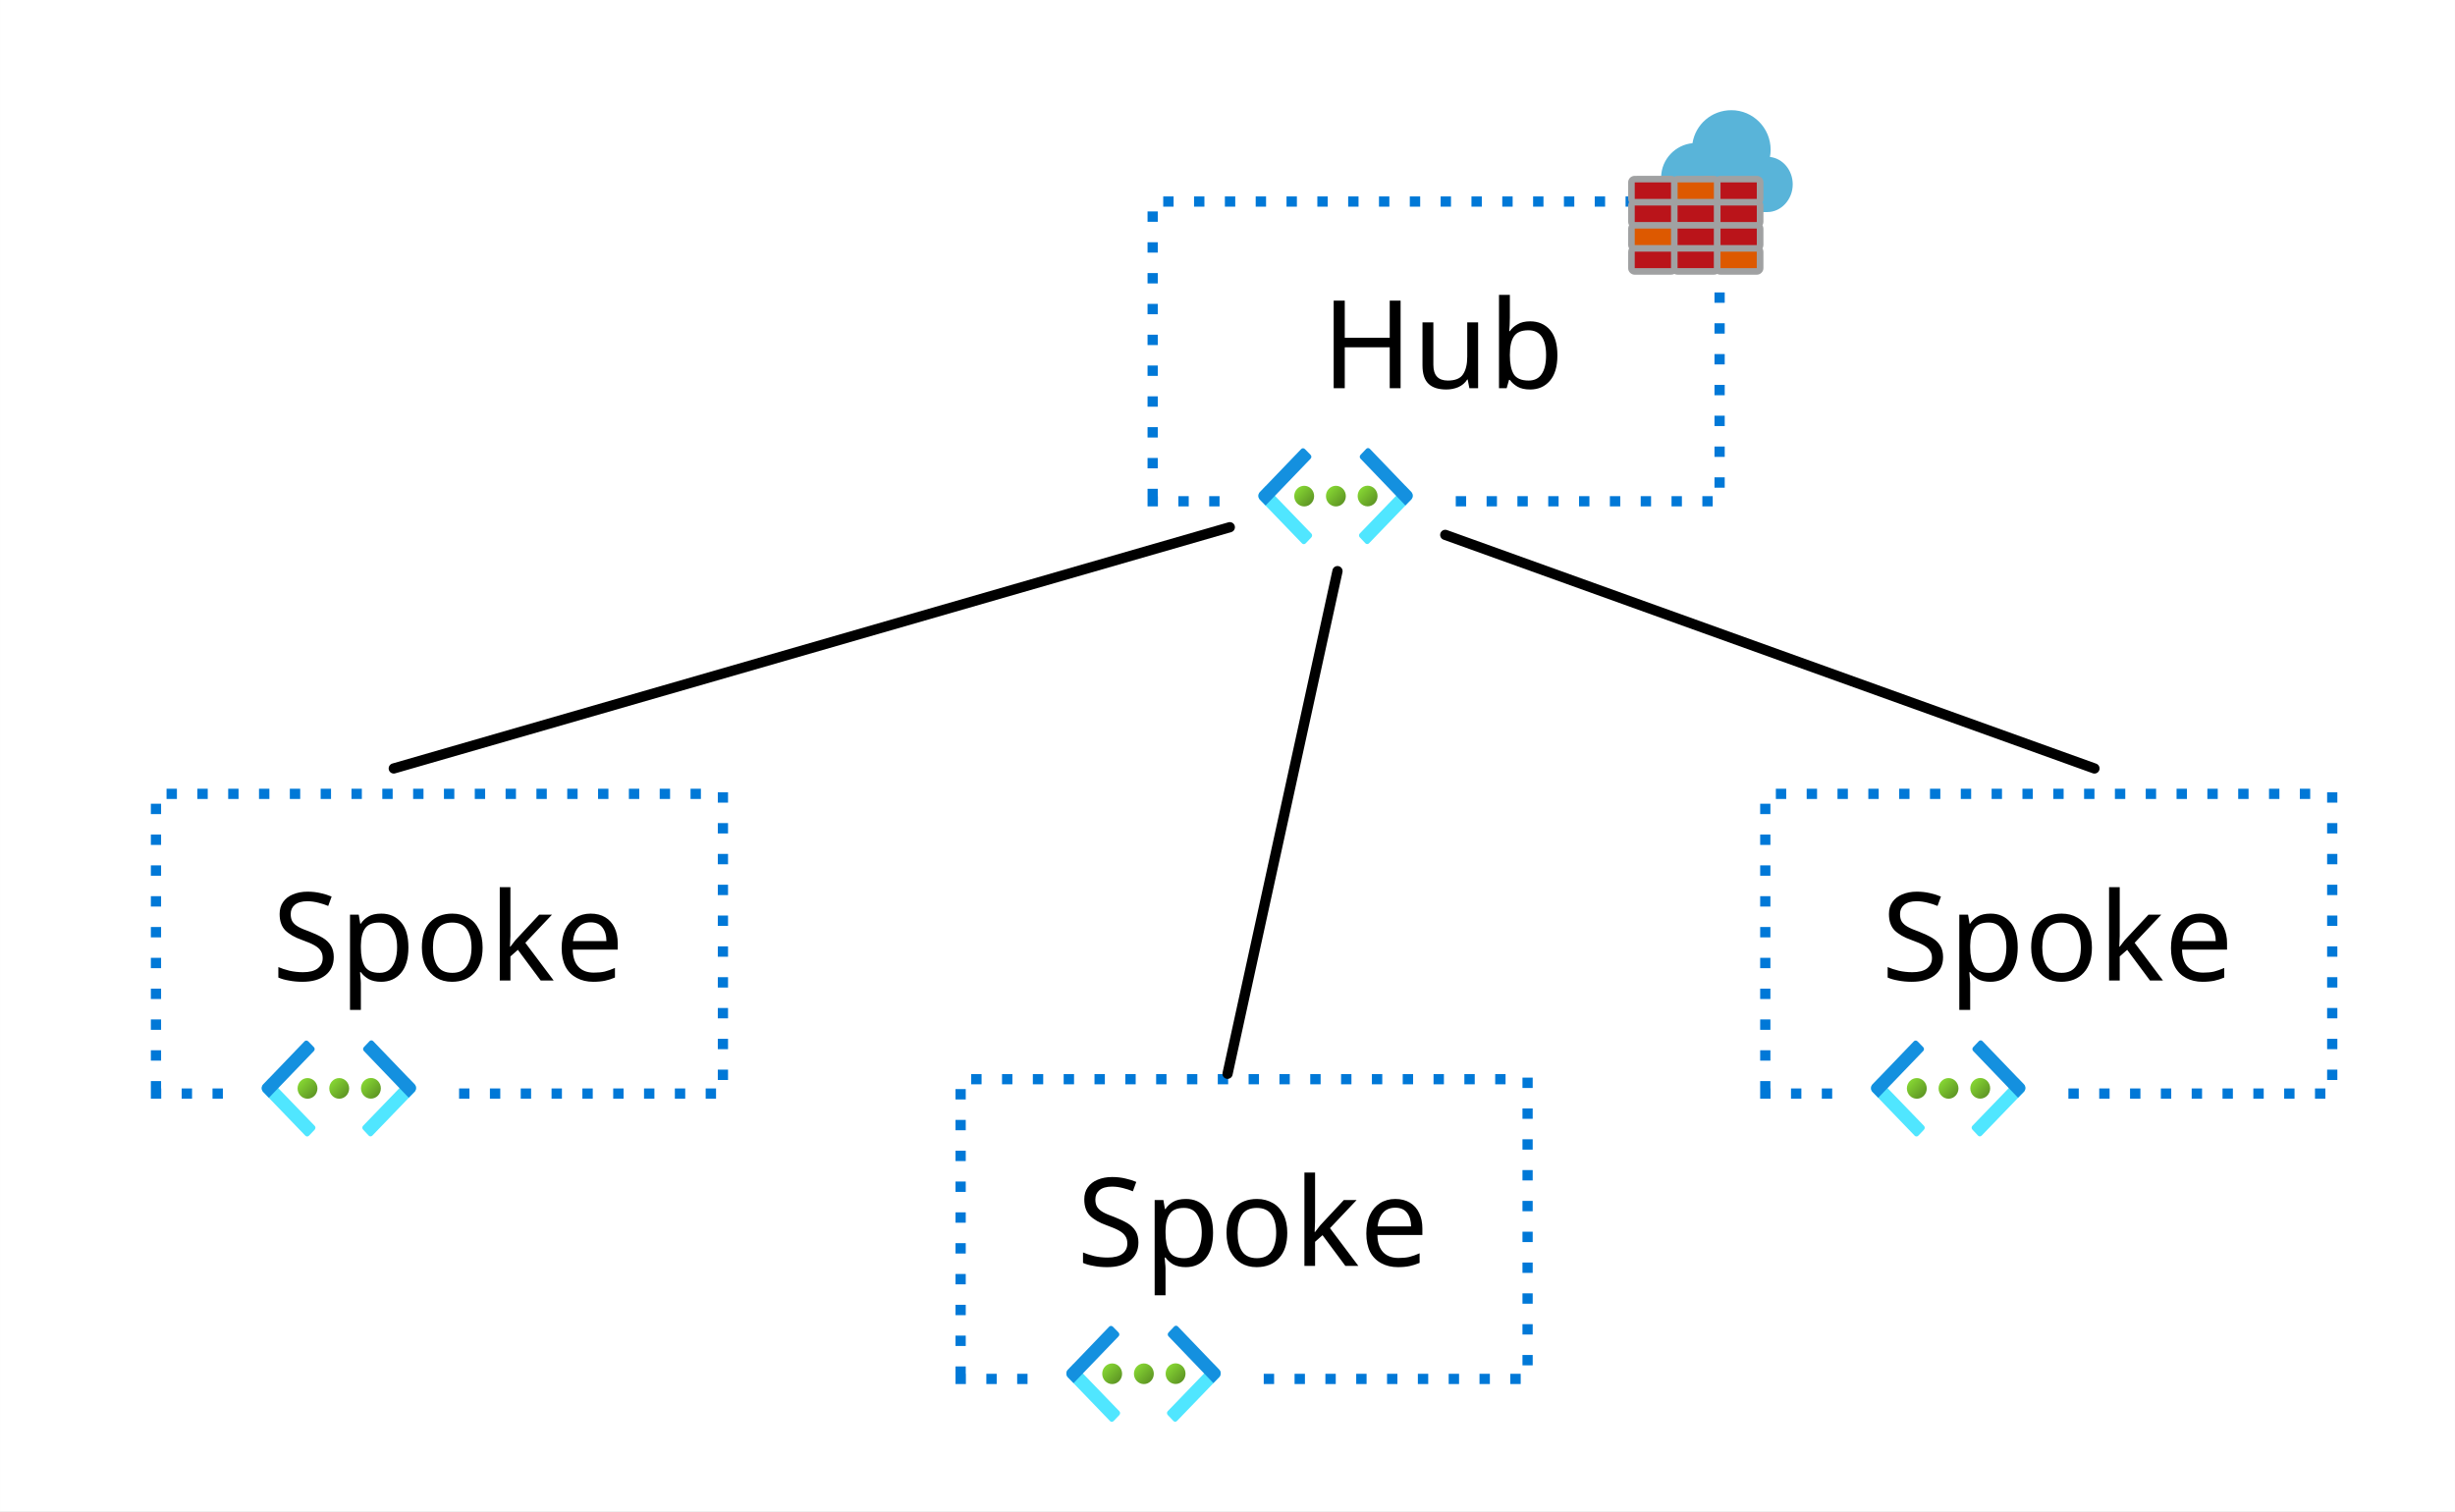
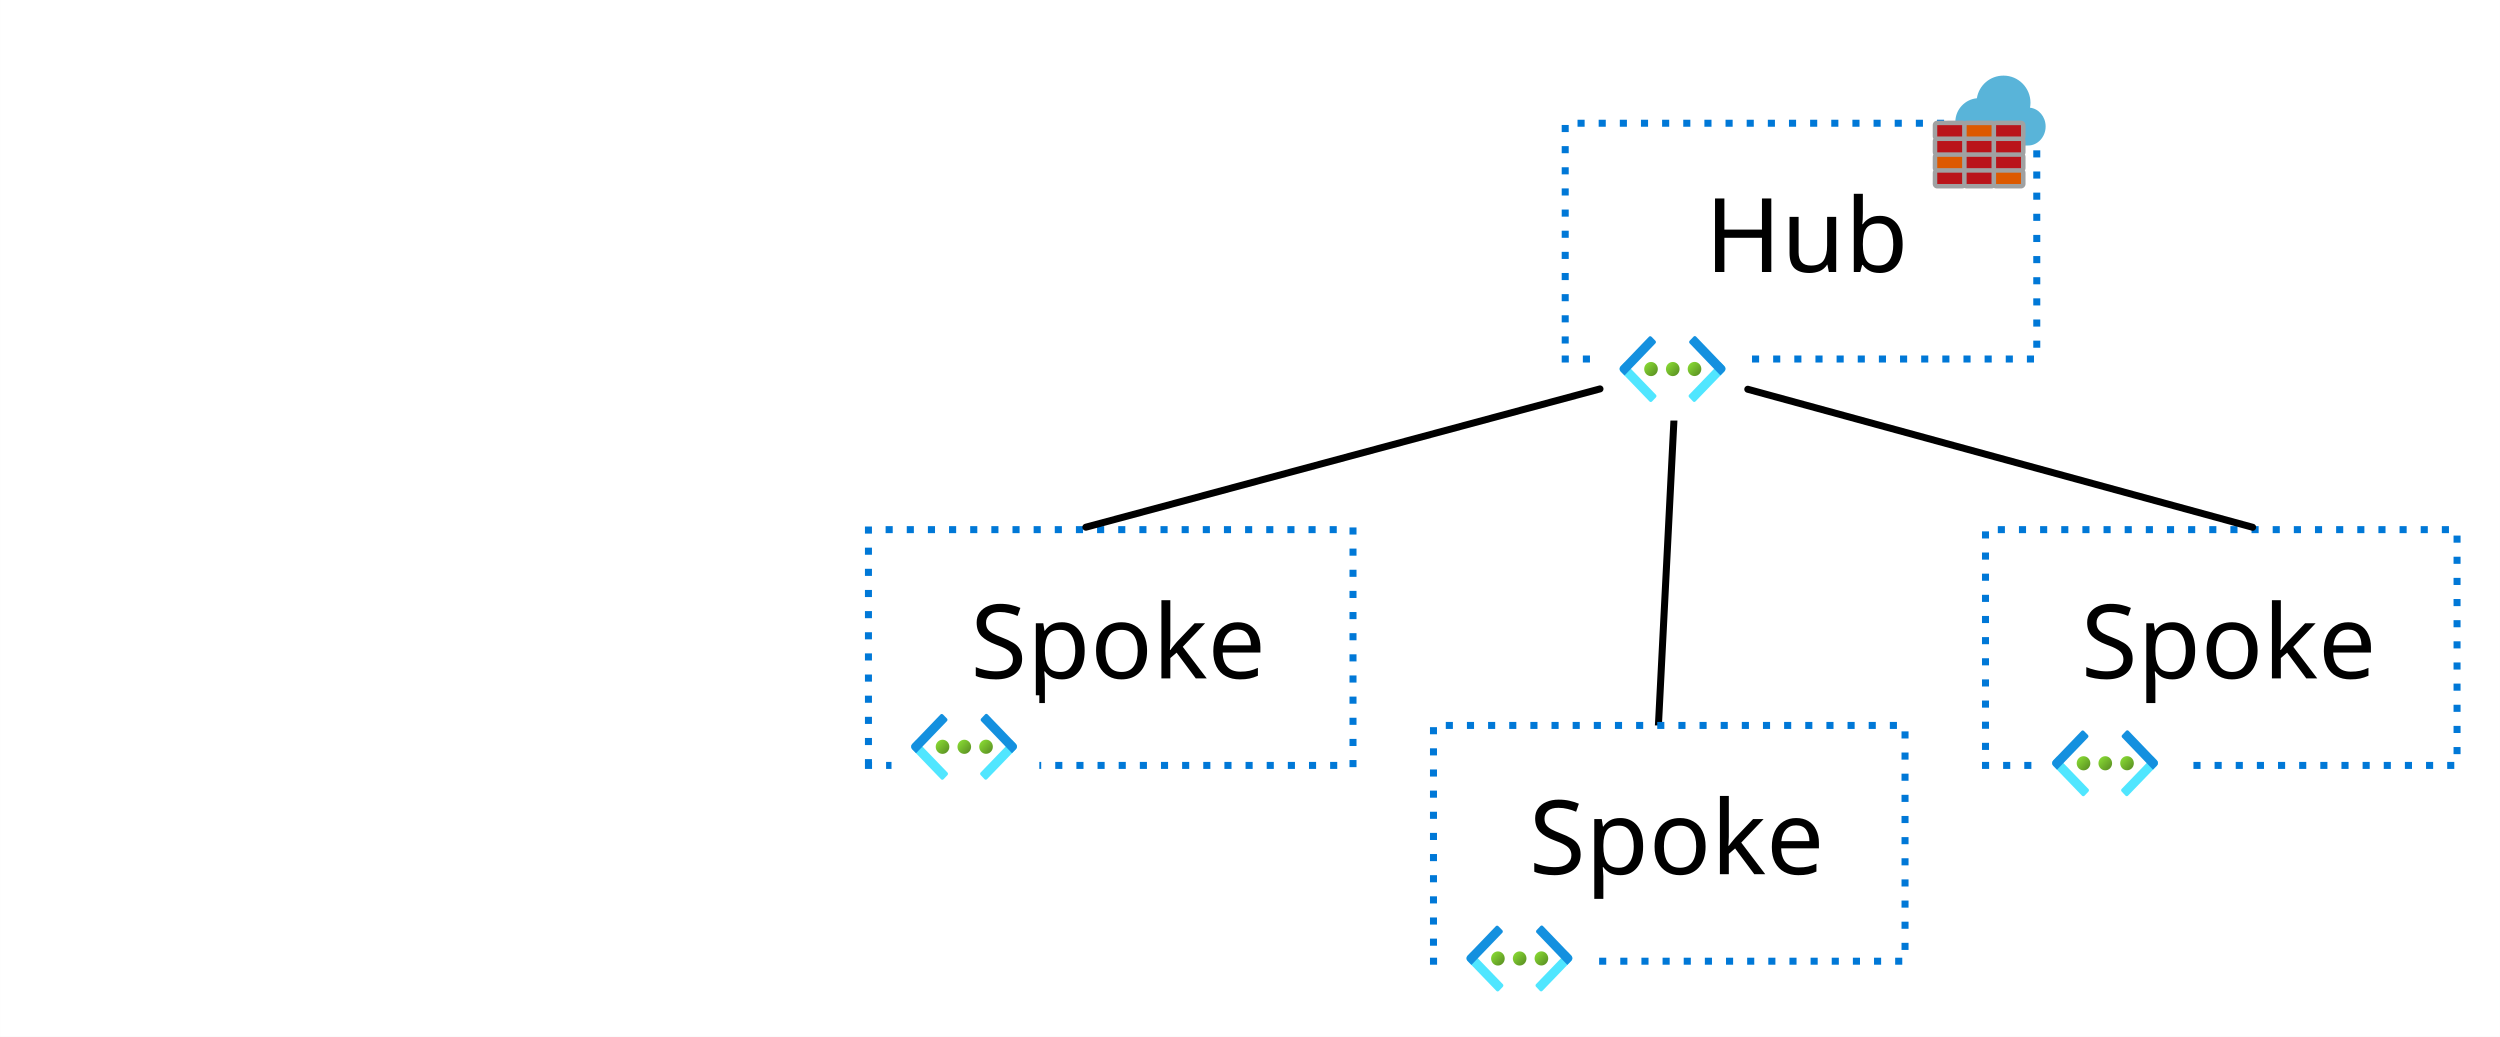
- <svg xmlns="http://www.w3.org/2000/svg" width="2.5in" height="1.539in" viewBox="0 0 180 110.812" xml:space="preserve" color-interpolation-filters="sRGB" class="st16">
+ <svg xmlns="http://www.w3.org/2000/svg" width="3.711in" height="1.539in" viewBox="0 0 267.187 110.812" xml:space="preserve" color-interpolation-filters="sRGB" class="st16">
  <style type="text/css">
	
		.st1 {fill:#ffffff;stroke:none;stroke-linecap:round;stroke-linejoin:round;stroke-width:0.75}
- 		.st2 {fill:none;stroke:#0078d7;stroke-dasharray:0.01,2.25;stroke-width:0.75}
- 		.st3 {fill:#ffffff;stroke:none;stroke-linecap:butt;stroke-width:7.2}
- 		.st4 {fill:#000000;font-family:Segoe UI;font-size:0.75em}
- 		.st5 {fill:#59b4d9;stroke:none;stroke-linecap:butt;stroke-width:1}
- 		.st6 {fill:#a0a1a2;stroke:none;stroke-linecap:butt;stroke-width:1}
- 		.st7 {fill:#dd5900;stroke:none;stroke-linecap:butt;stroke-width:1}
- 		.st8 {fill:#ba141a;stroke:none;stroke-linecap:butt;stroke-width:1}
- 		.st9 {fill:#ffffff;stroke:none;stroke-linecap:round;stroke-linejoin:round;stroke-width:0.24}
- 		.st10 {fill:url(#grad0-32);stroke:none;stroke-linecap:butt;stroke-width:0.75}
- 		.st11 {fill:url(#grad0-36);stroke:none;stroke-linecap:butt;stroke-width:0.75}
- 		.st12 {fill:#50e6ff;stroke:none;stroke-linecap:butt;stroke-width:0.75}
- 		.st13 {fill:#1490df;stroke:none;stroke-linecap:butt;stroke-width:0.75}
- 		.st14 {stroke:#0070c0;stroke-linecap:round;stroke-linejoin:round;stroke-width:0.25}
- 		.st15 {stroke:#000000;stroke-linecap:round;stroke-linejoin:round;stroke-width:0.75}
+ 		.st2 {stroke:#000000;stroke-linecap:round;stroke-linejoin:round;stroke-width:0.75}
+ 		.st3 {fill:none;stroke:#0078d7;stroke-dasharray:0.01,2.25;stroke-width:0.75}
+ 		.st4 {fill:#ffffff;stroke:none;stroke-linecap:butt;stroke-width:7.2}
+ 		.st5 {fill:#000000;font-family:Segoe UI;font-size:0.917em}
+ 		.st6 {fill:#59b4d9;stroke:none;stroke-linecap:butt;stroke-width:1}
+ 		.st7 {fill:#a0a1a2;stroke:none;stroke-linecap:butt;stroke-width:1}
+ 		.st8 {fill:#dd5900;stroke:none;stroke-linecap:butt;stroke-width:1}
+ 		.st9 {fill:#ba141a;stroke:none;stroke-linecap:butt;stroke-width:1}
+ 		.st10 {fill:#ffffff;stroke:none;stroke-linecap:round;stroke-linejoin:round;stroke-width:0.24}
+ 		.st11 {fill:url(#grad0-42);stroke:none;stroke-linecap:butt;stroke-width:0.75}
+ 		.st12 {fill:url(#grad0-46);stroke:none;stroke-linecap:butt;stroke-width:0.75}
+ 		.st13 {fill:#50e6ff;stroke:none;stroke-linecap:butt;stroke-width:0.75}
+ 		.st14 {fill:#1490df;stroke:none;stroke-linecap:butt;stroke-width:0.75}
+ 		.st15 {fill:#ffffff;stroke:#0078d7;stroke-dasharray:0.01,2.25;stroke-width:0.75}
		.st16 {fill:none;fill-rule:evenodd;font-size:12px;overflow:visible;stroke-linecap:square;stroke-miterlimit:3}
	
	</style>
  <defs id="Patterns_And_Gradients">
-     <linearGradient id="grad0-32" x1="0" y1="0" x2="1" y2="0" gradientTransform="rotate(44.92 0.5 0.5)">
+     <linearGradient id="grad0-42" x1="0" y1="0" x2="1" y2="0" gradientTransform="rotate(44.92 0.5 0.5)">
      <stop offset="0" stop-color="#86d633" stop-opacity="1" />
      <stop offset="1" stop-color="#5e9624" stop-opacity="1" />
    </linearGradient>
-     <linearGradient id="grad0-36" x1="0" y1="0" x2="1" y2="0" gradientTransform="rotate(45.17522 0.5 0.5)">
+     <linearGradient id="grad0-46" x1="0" y1="0" x2="1" y2="0" gradientTransform="rotate(45.17522 0.5 0.5)">
      <stop offset="0" stop-color="#86d633" stop-opacity="1" />
      <stop offset="1" stop-color="#5e9624" stop-opacity="1" />
    </linearGradient>
  </defs>
  <g>
    <g id="shape1000-1">
-       <rect x="0" y="0" width="180" height="110.812" class="st1" />
+       <rect x="0" y="0" width="267.187" height="110.812" class="st1" />
    </g>
  </g>
  <g>
-     <g id="group1000-3" transform="translate(84.5122,-74.0491)">
-       <g id="shape1001-4">
-         <path d="M0 110.81 L41.57 110.81 L41.57 88.83 L0 88.83 L0 110.81 Z" class="st2" />
-         <rect x="12.397" y="94.423" width="16.774" height="10.8" class="st3" />
-         <text x="12.4" y="102.52" class="st4">Hub</text>
-       </g>
-       <g id="group1002-8" transform="translate(34.8633,-16.6148)">
-         <g id="shape1003-9" transform="translate(2.41845,-4.59505)">
-           <path d="M2.3 105.76 C2.52 104.38 3.7 103.34 5.15 103.34 C6.75 103.34 8.03 104.65 8.03 106.24 C8.03 106.44 8.01          106.6 7.98 106.77 C8.92 106.87 9.65 107.74 9.65 108.78 C9.65 109.89 8.8 110.81 7.79 110.81 L2.47          110.81 C1.11 110.81 0 109.65 0 108.25 C0.02 106.94 1.04 105.88 2.3 105.76 Z" class="st5" />
-         </g>
-         <g id="shape1004-11">
-           <path d="M9.92 104.04 C9.92 103.77 9.7 103.56 9.43 103.56 L6.77 103.56 C6.68 103.56 6.6 103.58 6.53 103.62 a0.478          0.478 -180 0 0 -0.242 -0.067 L3.63 103.56 C3.54 103.56 3.46 103.58 3.39 103.62 a0.478          0.478 -180 0 0 -0.242 -0.067 L0.48 103.56 C0.22 103.56 0 103.77 0 104.04 L0 105.25 C0          105.34 0.03 105.42 0.07 105.49 a0.478 0.478 -180 0 0 -0.067 0.242 L0 106.94 C0 107.03          0.03 107.11 0.07 107.18 a0.478 0.478 -180 0 0 -0.067 0.242 L0 108.64 C0 108.72 0.03          108.81 0.07 108.88 a0.478 0.478 -180 0 0 -0.067 0.242 L0 110.33 C0 110.59 0.22 110.81          0.48 110.81 L3.14 110.81 C3.23 110.81 3.31 110.79 3.39 110.75 C3.46 110.79 3.54 110.81 3.63 110.81          L6.29 110.81 C6.38 110.81 6.46 110.79 6.53 110.75 C6.6 110.79 6.68 110.81 6.77 110.81 L9.43 110.81          C9.7 110.81 9.92 110.59 9.92 110.33 L9.92 109.12 C9.92 109.03 9.89 108.95 9.85 108.88 C9.89 108.81          9.92 108.72 9.92 108.64 L9.92 107.43 C9.92 107.34 9.89 107.26 9.85 107.18 C9.89 107.11 9.92 107.03          9.92 106.94 L9.92 105.73 C9.92 105.65 9.89 105.56 9.85 105.49 C9.89 105.42 9.92 105.34 9.92 105.25          L9.92 104.04 Z" class="st6" />
-         </g>
-         <g id="shape1005-13" transform="translate(3.62767,-5.56243)">
-           <rect x="0" y="109.603" width="2.66" height="1.209" class="st7" />
-         </g>
-         <g id="shape1006-15" transform="translate(0.48369,-3.86952)">
-           <path d="M6.29 107.91 L8.95 107.91 L8.95 109.12 L6.29 109.12 L6.29 107.91 ZM0 107.91 L2.66 107.91 L2.66 109.12          L0 109.12 L0 107.91 ZM3.14 109.6 L5.8 109.6 L5.8 110.81 L3.14 110.81 L3.14 109.6 Z" class="st8" />
-         </g>
-         <g id="shape1007-17" transform="translate(0.48369,-2.1766)">
-           <rect x="0" y="109.603" width="2.66" height="1.209" class="st7" />
-         </g>
-         <g id="shape1008-19" transform="translate(0.48369,-0.48369)">
-           <path d="M0 106.22 L2.66 106.22 L2.66 107.43 L0 107.43 L0 106.22 ZM3.14 109.6 L5.8 109.6 L5.8 110.81 L3.14 110.81          L3.14 109.6 ZM6.29 107.91 L8.95 107.91 L8.95 109.12 L6.29 109.12 L6.29 107.91 ZM6.29 106.22 L8.95          106.22 L8.95 107.43 L6.29 107.43 L6.29 106.22 ZM3.14 107.91 L5.8 107.91 L5.8 109.12 L3.14 109.12          L3.14 107.91 Z" class="st8" />
-         </g>
-         <g id="shape1009-21" transform="translate(6.77166,-0.48369)">
-           <rect x="0" y="109.603" width="2.66" height="1.209" class="st7" />
-         </g>
-         <g id="shape1010-23" transform="translate(0.48369,-0.48369)">
-           <rect x="0" y="109.603" width="2.66" height="1.209" class="st8" />
-         </g>
-       </g>
-     </g>
-     <g id="group1011-25" transform="translate(90.1691,-68.9246)">
-       <g id="shape1012-26">
-         <rect x="0" y="99.8" width="15.797" height="11.012" class="st9" />
-       </g>
-       <g id="group1013-28" transform="translate(2.09515,-1.98623)">
-         <g id="shape1014-29" transform="translate(7.27876,-2.76845)">
-           <ellipse cx="0.729" cy="110.055" rx="0.729" ry="0.757" class="st10" />
-         </g>
-         <g id="shape1015-33" transform="translate(4.95397,-2.76192)">
+     <g id="shape1118-3" transform="translate(187.043,-65.8636)">
+       <path d="M-8.14 110.81 L-9.86 144.61" class="st2" />
+     </g>
+     <g id="shape1001-6" transform="translate(167.284,-72.4383)">
+       <path d="M0 110.81 L50.4 110.81 L50.4 85.61 L0 85.61 L0 110.81 Z" class="st3" />
+       <rect x="14.949" y="91.613" width="20.502" height="13.2" class="st4" />
+       <text x="14.95" y="101.51" class="st5">Hub</text>
+     </g>
+     <g id="group1002-10" transform="translate(206.563,-90.6639)">
+       <g id="shape1003-11" transform="translate(2.41845,-4.59505)">
+         <path d="M2.3 105.76 C2.52 104.38 3.7 103.34 5.15 103.34 C6.75 103.34 8.03 104.65 8.03 106.24 C8.03 106.44 8.01 106.6         7.98 106.77 C8.92 106.87 9.65 107.74 9.65 108.78 C9.65 109.89 8.8 110.81 7.79 110.81 L2.47 110.81 C1.11         110.81 0 109.65 0 108.25 C0.02 106.94 1.04 105.88 2.3 105.76 Z" class="st6" />
+       </g>
+       <g id="shape1004-13">
+         <path d="M9.92 104.04 C9.92 103.77 9.7 103.56 9.43 103.56 L6.77 103.56 C6.68 103.56 6.6 103.58 6.53 103.62 a0.478         0.478 -180 0 0 -0.242 -0.067 L3.63 103.56 C3.54 103.56 3.46 103.58 3.39 103.62 a0.478 0.478         -180 0 0 -0.242 -0.067 L0.48 103.56 C0.22 103.56 0 103.77 0 104.04 L0 105.25 C0 105.34 0.03 105.42         0.07 105.49 a0.478 0.478 -180 0 0 -0.067 0.242 L0 106.94 C0 107.03 0.03 107.11 0.07 107.18         a0.478 0.478 -180 0 0 -0.067 0.242 L0 108.64 C0 108.72 0.03 108.81 0.07 108.88 a0.478         0.478 -180 0 0 -0.067 0.242 L0 110.33 C0 110.59 0.22 110.81 0.48 110.81 L3.14 110.81 C3.23         110.81 3.31 110.79 3.39 110.75 C3.46 110.79 3.54 110.81 3.63 110.81 L6.29 110.81 C6.38 110.81 6.46 110.79         6.53 110.75 C6.6 110.79 6.68 110.81 6.77 110.81 L9.43 110.81 C9.7 110.81 9.92 110.59 9.92 110.33 L9.92         109.12 C9.92 109.03 9.89 108.95 9.85 108.88 C9.89 108.81 9.92 108.72 9.92 108.64 L9.92 107.43 C9.92         107.34 9.89 107.26 9.85 107.18 C9.89 107.11 9.92 107.03 9.92 106.94 L9.92 105.73 C9.92 105.65 9.89 105.56         9.85 105.49 C9.89 105.42 9.92 105.34 9.92 105.25 L9.92 104.04 Z" class="st7" />
+       </g>
+       <g id="shape1005-15" transform="translate(3.62767,-5.56243)">
+         <rect x="0" y="109.603" width="2.66" height="1.209" class="st8" />
+       </g>
+       <g id="shape1006-17" transform="translate(0.48369,-3.86952)">
+         <path d="M6.29 107.91 L8.95 107.91 L8.95 109.12 L6.29 109.12 L6.29 107.91 ZM0 107.91 L2.66 107.91 L2.66 109.12 L0         109.12 L0 107.91 ZM3.14 109.6 L5.8 109.6 L5.8 110.81 L3.14 110.81 L3.14 109.6 Z" class="st9" />
+       </g>
+       <g id="shape1007-19" transform="translate(0.48369,-2.1766)">
+         <rect x="0" y="109.603" width="2.66" height="1.209" class="st8" />
+       </g>
+       <g id="shape1008-21" transform="translate(0.48369,-0.48369)">
+         <path d="M0 106.22 L2.66 106.22 L2.66 107.43 L0 107.43 L0 106.22 ZM3.14 109.6 L5.8 109.6 L5.8 110.81 L3.14 110.81         L3.14 109.6 ZM6.29 107.91 L8.95 107.91 L8.95 109.12 L6.29 109.12 L6.29 107.91 ZM6.29 106.22 L8.95 106.22         L8.95 107.43 L6.29 107.43 L6.29 106.22 ZM3.14 107.91 L5.8 107.91 L5.8 109.12 L3.14 109.12 L3.14 107.91         Z" class="st9" />
+       </g>
+       <g id="shape1009-23" transform="translate(6.77166,-0.48369)">
+         <rect x="0" y="109.603" width="2.66" height="1.209" class="st8" />
+       </g>
+       <g id="shape1010-25" transform="translate(0.48369,-0.48369)">
+         <rect x="0" y="109.603" width="2.66" height="1.209" class="st9" />
+       </g>
+     </g>
+     <g id="shape1022-27" transform="translate(92.8125,-29.0017)">
+       <path d="M0 110.81 L51.79 110.81 L51.79 85.61 L0 85.61 L0 110.81 Z" class="st3" />
+       <rect x="10.908" y="91.613" width="29.977" height="13.2" class="st4" />
+       <text x="10.91" y="101.51" class="st5">Spoke</text>
+     </g>
+     <g id="shape1046-31" transform="translate(212.204,-29.0017)">
+       <path d="M0 110.81 L50.4 110.81 L50.4 85.61 L0 85.61 L0 110.81 Z" class="st3" />
+       <rect x="10.212" y="91.613" width="29.977" height="13.2" class="st4" />
+       <text x="10.21" y="101.51" class="st5">Spoke</text>
+     </g>
+     <g id="group1047-35" transform="translate(217.227,-23.7273)">
+       <g id="shape1048-36">
+         <rect x="0" y="99.8" width="15.797" height="11.012" class="st10" />
+       </g>
+       <g id="group1049-38" transform="translate(2.09515,-1.98623)">
+         <g id="shape1050-39" transform="translate(7.27876,-2.76845)">
          <ellipse cx="0.729" cy="110.055" rx="0.729" ry="0.757" class="st11" />
        </g>
-         <g id="shape1016-37" transform="translate(2.62919,-2.76192)">
+         <g id="shape1051-43" transform="translate(4.95397,-2.76192)">
+           <ellipse cx="0.729" cy="110.055" rx="0.729" ry="0.757" class="st12" />
+         </g>
+         <g id="shape1052-47" transform="translate(2.62919,-2.76192)">
+           <ellipse cx="0.729" cy="110.055" rx="0.729" ry="0.757" class="st12" />
+         </g>
+         <g id="shape1053-50" transform="translate(0.0053407,-1.42109E-14)">
+           <path d="M3.88 110.32 L3.46 110.76 a0.188 0.196 0 0 1 -0.266 0 L0.11 107.56 a0.377 0.392 0 0 1          -0.001 -0.554 L0.53 106.57 L3.88 110.04 a0.188 0.196 0 0 1 3.10862E-15 0.277 L3.88          110.32 Z" class="st13" />
+         </g>
+         <g id="shape1054-52" transform="translate(0,-2.82916)">
+           <path d="M3.41 106.67 L3.83 107.1 a0.188 0.196 0 0 1 -1.33227E-15 0.277 L0.53 110.81 L0.11 110.38 a0.377          0.392 0 0 1 -0.001 -0.554 L3.14 106.67 a0.188 0.196 0 0 1 0.266 0 L3.41 106.67          Z" class="st14" />
+         </g>
+         <g id="shape1055-54" transform="translate(7.37254,-0.00587541)">
+           <path d="M3.41 106.57 L3.83 107 a0.377 0.392 0 0 1 4.44089E-16 0.554 L0.74 110.76 a0.188 0.196          0 0 1 -0.266 0 L0.06 110.32 a0.188 0.196 0 0 1 -1.80411E-15 -0.277 L3.41 106.57 Z" class="st13" />
+         </g>
+         <g id="shape1056-56" transform="translate(7.42815,-2.83308)">
+           <path d="M3.77 110.38 L3.35 110.81 L0.06 107.38 a0.188 0.196 0 0 1 -4.35763E-15 -0.277 L0.48 106.66 a0.188          0.196 0 0 1 0.266 0 L3.78 109.82 a0.377 0.392 0 0 1 -0.001 0.554 L3.77 110.38          Z" class="st14" />
+         </g>
+       </g>
+     </g>
+     <g id="group1071-58" transform="translate(171,-65.8636)">
+       <g id="shape1072-59">
+         <rect x="0" y="99.8" width="15.797" height="11.012" class="st10" />
+       </g>
+       <g id="group1073-61" transform="translate(2.09515,-1.98623)">
+         <g id="shape1074-62" transform="translate(7.27876,-2.76845)">
          <ellipse cx="0.729" cy="110.055" rx="0.729" ry="0.757" class="st11" />
        </g>
-         <g id="shape1017-40" transform="translate(0.0053407,-1.42109E-14)">
-           <path d="M3.88 110.32 L3.46 110.76 a0.188 0.196 0 0 1 -0.266 0 L0.11 107.56 a0.377 0.392 0 0 1          -0.001 -0.554 L0.53 106.57 L3.88 110.04 a0.188 0.196 0 0 1 -1.77636E-15 0.277 L3.88          110.32 Z" class="st12" />
-         </g>
-         <g id="shape1018-42" transform="translate(0,-2.82916)">
-           <path d="M3.41 106.67 L3.83 107.1 a0.188 0.196 0 0 1 -4.44089E-15 0.277 L0.53 110.81 L0.11 110.38 a0.377          0.392 0 0 1 -0.001 -0.554 L3.14 106.67 a0.188 0.196 0 0 1 0.266 1.42109E-14          L3.41 106.67 Z" class="st13" />
-         </g>
-         <g id="shape1019-44" transform="translate(7.37254,-0.00587541)">
-           <path d="M3.41 106.57 L3.83 107 a0.377 0.392 0 0 1 0 0.554 L0.74 110.76 a0.188 0.196 0 0 1 -0.266          0 L0.06 110.32 a0.188 0.196 0 0 1 -1.72085E-15 -0.277 L3.41 106.57 Z" class="st12" />
-         </g>
-         <g id="shape1020-46" transform="translate(7.42815,-2.83308)">
-           <path d="M3.77 110.38 L3.35 110.81 L0.06 107.38 a0.188 0.196 0 0 1 -1.41553E-15 -0.277 L0.48 106.66 a0.188          0.196 0 0 1 0.266 0 L3.78 109.82 a0.377 0.392 0 0 1 -0.001 0.554 L3.77 110.38          Z" class="st13" />
-         </g>
-       </g>
-     </g>
-     <g id="group1021-48" transform="translate(11.4334,-25.488)">
-       <g id="shape1022-49" transform="translate(0,-5.12455)">
-         <path d="M0 110.81 L41.57 110.81 L41.57 88.83 L0 88.83 L0 110.81 Z" class="st2" />
-         <rect x="8.521" y="94.423" width="24.526" height="10.8" class="st3" />
-         <text x="8.52" y="102.52" class="st4">Spoke</text>
-       </g>
-       <g id="group1023-53" transform="translate(5.65691,1.42109E-14)">
-         <g id="shape1024-54">
-           <rect x="0" y="99.8" width="15.797" height="11.012" class="st9" />
-         </g>
-         <g id="group1025-56" transform="translate(2.09515,-1.98623)">
-           <g id="shape1026-57" transform="translate(7.27876,-2.76845)">
-             <ellipse cx="0.729" cy="110.055" rx="0.729" ry="0.757" class="st10" />
-           </g>
-           <g id="shape1027-60" transform="translate(4.95397,-2.76192)">
+         <g id="shape1075-65" transform="translate(4.95397,-2.76192)">
+           <ellipse cx="0.729" cy="110.055" rx="0.729" ry="0.757" class="st12" />
+         </g>
+         <g id="shape1076-68" transform="translate(2.62919,-2.76192)">
+           <ellipse cx="0.729" cy="110.055" rx="0.729" ry="0.757" class="st12" />
+         </g>
+         <g id="shape1077-71" transform="translate(0.0053407,-1.42109E-14)">
+           <path d="M3.88 110.32 L3.46 110.76 a0.188 0.196 0 0 1 -0.266 0 L0.11 107.56 a0.377 0.392 0 0 1          -0.001 -0.554 L0.53 106.57 L3.88 110.04 a0.188 0.196 0 0 1 -1.77636E-15 0.277 L3.88          110.32 Z" class="st13" />
+         </g>
+         <g id="shape1078-73" transform="translate(0,-2.82916)">
+           <path d="M3.41 106.67 L3.83 107.1 a0.188 0.196 0 0 1 -4.44089E-15 0.277 L0.53 110.81 L0.11 110.38 a0.377          0.392 0 0 1 -0.001 -0.554 L3.14 106.67 a0.188 0.196 0 0 1 0.266 1.42109E-14          L3.41 106.67 Z" class="st14" />
+         </g>
+         <g id="shape1079-75" transform="translate(7.37254,-0.00587541)">
+           <path d="M3.41 106.57 L3.83 107 a0.377 0.392 0 0 1 0 0.554 L0.74 110.76 a0.188 0.196 0 0 1 -0.266          0 L0.06 110.32 a0.188 0.196 0 0 1 -1.72085E-15 -0.277 L3.41 106.57 Z" class="st13" />
+         </g>
+         <g id="shape1080-77" transform="translate(7.42815,-2.83308)">
+           <path d="M3.77 110.38 L3.35 110.81 L0.06 107.38 a0.188 0.196 0 0 1 -1.41553E-15 -0.277 L0.48 106.66 a0.188          0.196 0 0 1 0.266 0 L3.78 109.82 a0.377 0.392 0 0 1 -0.001 0.554 L3.77 110.38          Z" class="st14" />
+         </g>
+       </g>
+     </g>
+     <g id="group1081-79" transform="translate(98.6209,-25.488)">
+       <g id="group1083-80" transform="translate(-3.34309,1.42109E-14)">
+         <g id="shape1084-81">
+           <rect x="0" y="99.8" width="15.797" height="11.012" class="st10" />
+         </g>
+         <g id="group1085-83" transform="translate(2.09515,-1.98623)">
+           <g id="shape1086-84" transform="translate(7.27876,-2.76845)">
            <ellipse cx="0.729" cy="110.055" rx="0.729" ry="0.757" class="st11" />
          </g>
-           <g id="shape1028-63" transform="translate(2.62919,-2.76192)">
-             <ellipse cx="0.729" cy="110.055" rx="0.729" ry="0.757" class="st11" />
-           </g>
-           <g id="shape1029-66" transform="translate(0.0053407,-1.42109E-14)">
-             <path d="M3.88 110.32 L3.46 110.76 a0.188 0.196 0 0 1 -0.266 0 L0.11 107.56 a0.377 0.392 0           0 1 -0.001 -0.554 L0.53 106.57 L3.88 110.04 a0.188 0.196 0 0 1 3.10862E-15 0.277           L3.88 110.32 Z" class="st12" />
-           </g>
-           <g id="shape1030-68" transform="translate(0,-2.82916)">
-             <path d="M3.41 106.67 L3.83 107.1 a0.188 0.196 0 0 1 -1.33227E-15 0.277 L0.53 110.81 L0.11 110.38           a0.377 0.392 0 0 1 -0.001 -0.554 L3.14 106.67 a0.188 0.196 0 0 1 0.266           0 L3.41 106.67 Z" class="st13" />
-           </g>
-           <g id="shape1031-70" transform="translate(7.37254,-0.00587541)">
-             <path d="M3.41 106.57 L3.83 107 a0.377 0.392 0 0 1 4.44089E-16 0.554 L0.74 110.76 a0.188 0.196           0 0 1 -0.266 0 L0.06 110.32 a0.188 0.196 0 0 1 -1.80411E-15 -0.277 L3.41 106.57           Z" class="st12" />
-           </g>
-           <g id="shape1032-72" transform="translate(7.42815,-2.83308)">
-             <path d="M3.77 110.38 L3.35 110.81 L0.06 107.38 a0.188 0.196 0 0 1 -4.35763E-15 -0.277 L0.48 106.66           a0.188 0.196 0 0 1 0.266 0 L3.78 109.82 a0.377 0.392 0 0 1 -0.001 0.554           L3.77 110.38 Z" class="st13" />
-           </g>
-         </g>
-       </g>
-     </g>
-     <g id="group1033-74" transform="translate(70.4328,-4.56158)">
-       <g id="shape1034-75" transform="translate(0,-5.12455)">
-         <path d="M0 110.81 L41.57 110.81 L41.57 88.83 L0 88.83 L0 110.81 Z" class="st2" />
-         <rect x="8.521" y="94.423" width="24.526" height="10.8" class="st3" />
-         <text x="8.52" y="102.52" class="st4">Spoke</text>
-       </g>
-       <g id="group1035-79" transform="translate(5.65691,1.42109E-14)">
-         <g id="shape1036-80">
-           <rect x="0" y="99.8" width="15.797" height="11.012" class="st9" />
-         </g>
-         <g id="group1037-82" transform="translate(2.09515,-1.98623)">
-           <g id="shape1038-83" transform="translate(7.27876,-2.76845)">
-             <ellipse cx="0.729" cy="110.055" rx="0.729" ry="0.757" class="st10" />
-           </g>
-           <g id="shape1039-86" transform="translate(4.95397,-2.76192)">
-             <ellipse cx="0.729" cy="110.055" rx="0.729" ry="0.757" class="st11" />
-           </g>
-           <g id="shape1040-89" transform="translate(2.62919,-2.76192)">
-             <ellipse cx="0.729" cy="110.055" rx="0.729" ry="0.757" class="st11" />
-           </g>
-           <g id="shape1041-92" transform="translate(0.0053407,-1.42109E-14)">
-             <path d="M3.88 110.32 L3.46 110.76 a0.188 0.196 0 0 1 -0.266 0 L0.11 107.56 a0.377 0.392 0           0 1 -0.001 -0.554 L0.53 106.57 L3.88 110.04 a0.188 0.196 0 0 1 3.10862E-15 0.277           L3.88 110.32 Z" class="st12" />
-           </g>
-           <g id="shape1042-94" transform="translate(0,-2.82916)">
-             <path d="M3.41 106.67 L3.83 107.1 a0.188 0.196 0 0 1 -1.33227E-15 0.277 L0.53 110.81 L0.11 110.38           a0.377 0.392 0 0 1 -0.001 -0.554 L3.14 106.67 a0.188 0.196 0 0 1 0.266           0 L3.41 106.67 Z" class="st13" />
-           </g>
-           <g id="shape1043-96" transform="translate(7.37254,-0.00587541)">
-             <path d="M3.41 106.57 L3.83 107 a0.377 0.392 0 0 1 4.44089E-16 0.554 L0.74 110.76 a0.188 0.196           0 0 1 -0.266 0 L0.06 110.32 a0.188 0.196 0 0 1 -1.80411E-15 -0.277 L3.41 106.57           Z" class="st12" />
-           </g>
-           <g id="shape1044-98" transform="translate(7.42815,-2.83308)">
-             <path d="M3.77 110.38 L3.35 110.81 L0.06 107.38 a0.188 0.196 0 0 1 -4.35763E-15 -0.277 L0.48 106.66           a0.188 0.196 0 0 1 0.266 0 L3.78 109.82 a0.377 0.392 0 0 1 -0.001 0.554           L3.77 110.38 Z" class="st13" />
-           </g>
-         </g>
-       </g>
-     </g>
-     <g id="group1045-100" transform="translate(129.432,-25.488)">
-       <g id="shape1046-101" transform="translate(0,-5.12455)">
-         <path d="M0 110.81 L41.57 110.81 L41.57 88.83 L0 88.83 L0 110.81 Z" class="st2" />
-         <rect x="8.521" y="94.423" width="24.526" height="10.8" class="st3" />
-         <text x="8.52" y="102.52" class="st4">Spoke</text>
-       </g>
-       <g id="group1047-105" transform="translate(5.65691,1.42109E-14)">
-         <g id="shape1048-106">
-           <rect x="0" y="99.8" width="15.797" height="11.012" class="st9" />
-         </g>
-         <g id="group1049-108" transform="translate(2.09515,-1.98623)">
-           <g id="shape1050-109" transform="translate(7.27876,-2.76845)">
-             <ellipse cx="0.729" cy="110.055" rx="0.729" ry="0.757" class="st10" />
-           </g>
-           <g id="shape1051-112" transform="translate(4.95397,-2.76192)">
-             <ellipse cx="0.729" cy="110.055" rx="0.729" ry="0.757" class="st11" />
-           </g>
-           <g id="shape1052-115" transform="translate(2.62919,-2.76192)">
-             <ellipse cx="0.729" cy="110.055" rx="0.729" ry="0.757" class="st11" />
-           </g>
-           <g id="shape1053-118" transform="translate(0.0053407,-1.42109E-14)">
-             <path d="M3.88 110.32 L3.46 110.76 a0.188 0.196 0 0 1 -0.266 0 L0.11 107.56 a0.377 0.392 0           0 1 -0.001 -0.554 L0.53 106.57 L3.88 110.04 a0.188 0.196 0 0 1 3.10862E-15 0.277           L3.88 110.32 Z" class="st12" />
-           </g>
-           <g id="shape1054-120" transform="translate(0,-2.82916)">
-             <path d="M3.41 106.67 L3.83 107.1 a0.188 0.196 0 0 1 -1.33227E-15 0.277 L0.53 110.81 L0.11 110.38           a0.377 0.392 0 0 1 -0.001 -0.554 L3.14 106.67 a0.188 0.196 0 0 1 0.266           0 L3.41 106.67 Z" class="st13" />
-           </g>
-           <g id="shape1055-122" transform="translate(7.37254,-0.00587541)">
-             <path d="M3.41 106.57 L3.83 107 a0.377 0.392 0 0 1 4.44089E-16 0.554 L0.74 110.76 a0.188 0.196           0 0 1 -0.266 0 L0.06 110.32 a0.188 0.196 0 0 1 -1.80411E-15 -0.277 L3.41 106.57           Z" class="st12" />
-           </g>
-           <g id="shape1056-124" transform="translate(7.42815,-2.83308)">
-             <path d="M3.77 110.38 L3.35 110.81 L0.06 107.38 a0.188 0.196 0 0 1 -4.35763E-15 -0.277 L0.48 106.66           a0.188 0.196 0 0 1 0.266 0 L3.78 109.82 a0.377 0.392 0 0 1 -0.001 0.554           L3.77 110.38 Z" class="st13" />
-           </g>
-         </g>
-       </g>
-     </g>
-     <g id="shape1057-126" transform="translate(90.1691,-72.3055)">
-       <path d="M0 110.97 L-61.3 128.66" class="st14" />
-     </g>
-     <g id="shape1059-129" transform="translate(105.967,-72.0241)">
-       <path d="M0 111.25 L47.6 128.38" class="st14" />
-     </g>
-     <g id="group1071-132" transform="translate(90.1691,-68.9246)">
-       <g id="shape1072-133">
-         <rect x="0" y="99.8" width="15.797" height="11.012" class="st9" />
-       </g>
-       <g id="group1073-135" transform="translate(2.09515,-1.98623)">
-         <g id="shape1074-136" transform="translate(7.27876,-2.76845)">
-           <ellipse cx="0.729" cy="110.055" rx="0.729" ry="0.757" class="st10" />
-         </g>
-         <g id="shape1075-139" transform="translate(4.95397,-2.76192)">
+           <g id="shape1087-87" transform="translate(4.95397,-2.76192)">
+             <ellipse cx="0.729" cy="110.055" rx="0.729" ry="0.757" class="st12" />
+           </g>
+           <g id="shape1088-90" transform="translate(2.62919,-2.76192)">
+             <ellipse cx="0.729" cy="110.055" rx="0.729" ry="0.757" class="st12" />
+           </g>
+           <g id="shape1089-93" transform="translate(0.0053407,-1.42109E-14)">
+             <path d="M3.88 110.32 L3.46 110.76 a0.188 0.196 0 0 1 -0.266 0 L0.11 107.56 a0.377 0.392 0           0 1 -0.001 -0.554 L0.53 106.57 L3.88 110.04 a0.188 0.196 0 0 1 3.10862E-15 0.277           L3.88 110.32 Z" class="st13" />
+           </g>
+           <g id="shape1090-95" transform="translate(0,-2.82916)">
+             <path d="M3.41 106.67 L3.83 107.1 a0.188 0.196 0 0 1 -1.33227E-15 0.277 L0.53 110.81 L0.11 110.38           a0.377 0.392 0 0 1 -0.001 -0.554 L3.14 106.67 a0.188 0.196 0 0 1 0.266           0 L3.41 106.67 Z" class="st14" />
+           </g>
+           <g id="shape1091-97" transform="translate(7.37254,-0.00587541)">
+             <path d="M3.41 106.57 L3.83 107 a0.377 0.392 0 0 1 4.44089E-16 0.554 L0.74 110.76 a0.188 0.196           0 0 1 -0.266 0 L0.06 110.32 a0.188 0.196 0 0 1 -1.80411E-15 -0.277 L3.41 106.57           Z" class="st13" />
+           </g>
+           <g id="shape1092-99" transform="translate(7.42815,-2.83308)">
+             <path d="M3.77 110.38 L3.35 110.81 L0.06 107.38 a0.188 0.196 0 0 1 -4.35763E-15 -0.277 L0.48 106.66           a0.188 0.196 0 0 1 0.266 0 L3.78 109.82 a0.377 0.392 0 0 1 -0.001 0.554           L3.77 110.38 Z" class="st14" />
+           </g>
+         </g>
+       </g>
+     </g>
+     <g id="shape1117-101" transform="translate(171,-70.8521)">
+       <path d="M0 112.42 L-54.95 127.2" class="st2" />
+     </g>
+     <g id="shape1119-104" transform="translate(186.797,-70.8351)">
+       <path d="M0 112.44 L53.96 127.19" class="st2" />
+     </g>
+     <g id="shape1034-107" transform="translate(153.204,-8.07531)">
+       <path d="M0 110.81 L50.4 110.81 L50.4 85.61 L0 85.61 L0 110.81 Z" class="st15" />
+       <rect x="10.212" y="91.613" width="29.977" height="13.2" class="st4" />
+       <text x="10.21" y="101.51" class="st5">Spoke</text>
+     </g>
+     <g id="group1035-111" transform="translate(154.636,-2.86364)">
+       <g id="shape1036-112">
+         <rect x="0" y="99.8" width="15.797" height="11.012" class="st10" />
+       </g>
+       <g id="group1037-114" transform="translate(2.09515,-1.98623)">
+         <g id="shape1038-115" transform="translate(7.27876,-2.76845)">
          <ellipse cx="0.729" cy="110.055" rx="0.729" ry="0.757" class="st11" />
        </g>
-         <g id="shape1076-142" transform="translate(2.62919,-2.76192)">
-           <ellipse cx="0.729" cy="110.055" rx="0.729" ry="0.757" class="st11" />
-         </g>
-         <g id="shape1077-145" transform="translate(0.0053407,-1.42109E-14)">
-           <path d="M3.88 110.32 L3.46 110.76 a0.188 0.196 0 0 1 -0.266 0 L0.11 107.56 a0.377 0.392 0 0 1          -0.001 -0.554 L0.53 106.57 L3.88 110.04 a0.188 0.196 0 0 1 -1.77636E-15 0.277 L3.88          110.32 Z" class="st12" />
-         </g>
-         <g id="shape1078-147" transform="translate(0,-2.82916)">
-           <path d="M3.41 106.67 L3.83 107.1 a0.188 0.196 0 0 1 -4.44089E-15 0.277 L0.53 110.81 L0.11 110.38 a0.377          0.392 0 0 1 -0.001 -0.554 L3.14 106.67 a0.188 0.196 0 0 1 0.266 1.42109E-14          L3.41 106.67 Z" class="st13" />
-         </g>
-         <g id="shape1079-149" transform="translate(7.37254,-0.00587541)">
-           <path d="M3.41 106.57 L3.83 107 a0.377 0.392 0 0 1 0 0.554 L0.74 110.76 a0.188 0.196 0 0 1 -0.266          0 L0.06 110.32 a0.188 0.196 0 0 1 -1.72085E-15 -0.277 L3.41 106.57 Z" class="st12" />
-         </g>
-         <g id="shape1080-151" transform="translate(7.42815,-2.83308)">
-           <path d="M3.77 110.38 L3.35 110.81 L0.06 107.38 a0.188 0.196 0 0 1 -1.41553E-15 -0.277 L0.48 106.66 a0.188          0.196 0 0 1 0.266 0 L3.78 109.82 a0.377 0.392 0 0 1 -0.001 0.554 L3.77 110.38          Z" class="st13" />
-         </g>
-       </g>
-     </g>
-     <g id="group1081-153" transform="translate(11.4334,-25.488)">
-       <g id="group1083-154" transform="translate(5.65691,1.42109E-14)">
-         <g id="shape1084-155">
-           <rect x="0" y="99.8" width="15.797" height="11.012" class="st9" />
-         </g>
-         <g id="group1085-157" transform="translate(2.09515,-1.98623)">
-           <g id="shape1086-158" transform="translate(7.27876,-2.76845)">
-             <ellipse cx="0.729" cy="110.055" rx="0.729" ry="0.757" class="st10" />
-           </g>
-           <g id="shape1087-161" transform="translate(4.95397,-2.76192)">
-             <ellipse cx="0.729" cy="110.055" rx="0.729" ry="0.757" class="st11" />
-           </g>
-           <g id="shape1088-164" transform="translate(2.62919,-2.76192)">
-             <ellipse cx="0.729" cy="110.055" rx="0.729" ry="0.757" class="st11" />
-           </g>
-           <g id="shape1089-167" transform="translate(0.0053407,-1.42109E-14)">
-             <path d="M3.88 110.32 L3.46 110.76 a0.188 0.196 0 0 1 -0.266 0 L0.11 107.56 a0.377 0.392 0           0 1 -0.001 -0.554 L0.53 106.57 L3.88 110.04 a0.188 0.196 0 0 1 3.10862E-15 0.277           L3.88 110.32 Z" class="st12" />
-           </g>
-           <g id="shape1090-169" transform="translate(0,-2.82916)">
-             <path d="M3.41 106.67 L3.83 107.1 a0.188 0.196 0 0 1 -1.33227E-15 0.277 L0.53 110.81 L0.11 110.38           a0.377 0.392 0 0 1 -0.001 -0.554 L3.14 106.67 a0.188 0.196 0 0 1 0.266           0 L3.41 106.67 Z" class="st13" />
-           </g>
-           <g id="shape1091-171" transform="translate(7.37254,-0.00587541)">
-             <path d="M3.41 106.57 L3.83 107 a0.377 0.392 0 0 1 4.44089E-16 0.554 L0.74 110.76 a0.188 0.196           0 0 1 -0.266 0 L0.06 110.32 a0.188 0.196 0 0 1 -1.80411E-15 -0.277 L3.41 106.57           Z" class="st12" />
-           </g>
-           <g id="shape1092-173" transform="translate(7.42815,-2.83308)">
-             <path d="M3.77 110.38 L3.35 110.81 L0.06 107.38 a0.188 0.196 0 0 1 -4.35763E-15 -0.277 L0.48 106.66           a0.188 0.196 0 0 1 0.266 0 L3.78 109.82 a0.377 0.392 0 0 1 -0.001 0.554           L3.77 110.38 Z" class="st13" />
-           </g>
-         </g>
-       </g>
-     </g>
-     <g id="shape1117-175" transform="translate(90.1691,-72.3055)">
-       <path d="M0 110.97 L-61.3 128.66" class="st15" />
-     </g>
-     <g id="shape1118-178" transform="translate(103.034,-68.9246)">
-       <path d="M-4.97 110.81 L-13.03 147.67" class="st15" />
-     </g>
-     <g id="shape1119-181" transform="translate(105.967,-72.0241)">
-       <path d="M0 111.25 L47.6 128.38" class="st15" />
+         <g id="shape1039-118" transform="translate(4.95397,-2.76192)">
+           <ellipse cx="0.729" cy="110.055" rx="0.729" ry="0.757" class="st12" />
+         </g>
+         <g id="shape1040-121" transform="translate(2.62919,-2.76192)">
+           <ellipse cx="0.729" cy="110.055" rx="0.729" ry="0.757" class="st12" />
+         </g>
+         <g id="shape1041-124" transform="translate(0.0053407,-1.42109E-14)">
+           <path d="M3.88 110.32 L3.46 110.76 a0.188 0.196 0 0 1 -0.266 0 L0.11 107.56 a0.377 0.392 0 0 1          -0.001 -0.554 L0.53 106.57 L3.88 110.04 a0.188 0.196 0 0 1 3.10862E-15 0.277 L3.88          110.32 Z" class="st13" />
+         </g>
+         <g id="shape1042-126" transform="translate(0,-2.82916)">
+           <path d="M3.41 106.67 L3.83 107.1 a0.188 0.196 0 0 1 -1.33227E-15 0.277 L0.53 110.81 L0.11 110.38 a0.377          0.392 0 0 1 -0.001 -0.554 L3.14 106.67 a0.188 0.196 0 0 1 0.266 0 L3.41 106.67          Z" class="st14" />
+         </g>
+         <g id="shape1043-128" transform="translate(7.37254,-0.00587541)">
+           <path d="M3.41 106.57 L3.83 107 a0.377 0.392 0 0 1 4.44089E-16 0.554 L0.74 110.76 a0.188 0.196          0 0 1 -0.266 0 L0.06 110.32 a0.188 0.196 0 0 1 -1.80411E-15 -0.277 L3.41 106.57 Z" class="st13" />
+         </g>
+         <g id="shape1044-130" transform="translate(7.42815,-2.83308)">
+           <path d="M3.77 110.38 L3.35 110.81 L0.06 107.38 a0.188 0.196 0 0 1 -4.35763E-15 -0.277 L0.48 106.66 a0.188          0.196 0 0 1 0.266 0 L3.78 109.82 a0.377 0.392 0 0 1 -0.001 0.554 L3.77 110.38          Z" class="st14" />
+         </g>
+       </g>
    </g>
  </g>
</svg>
